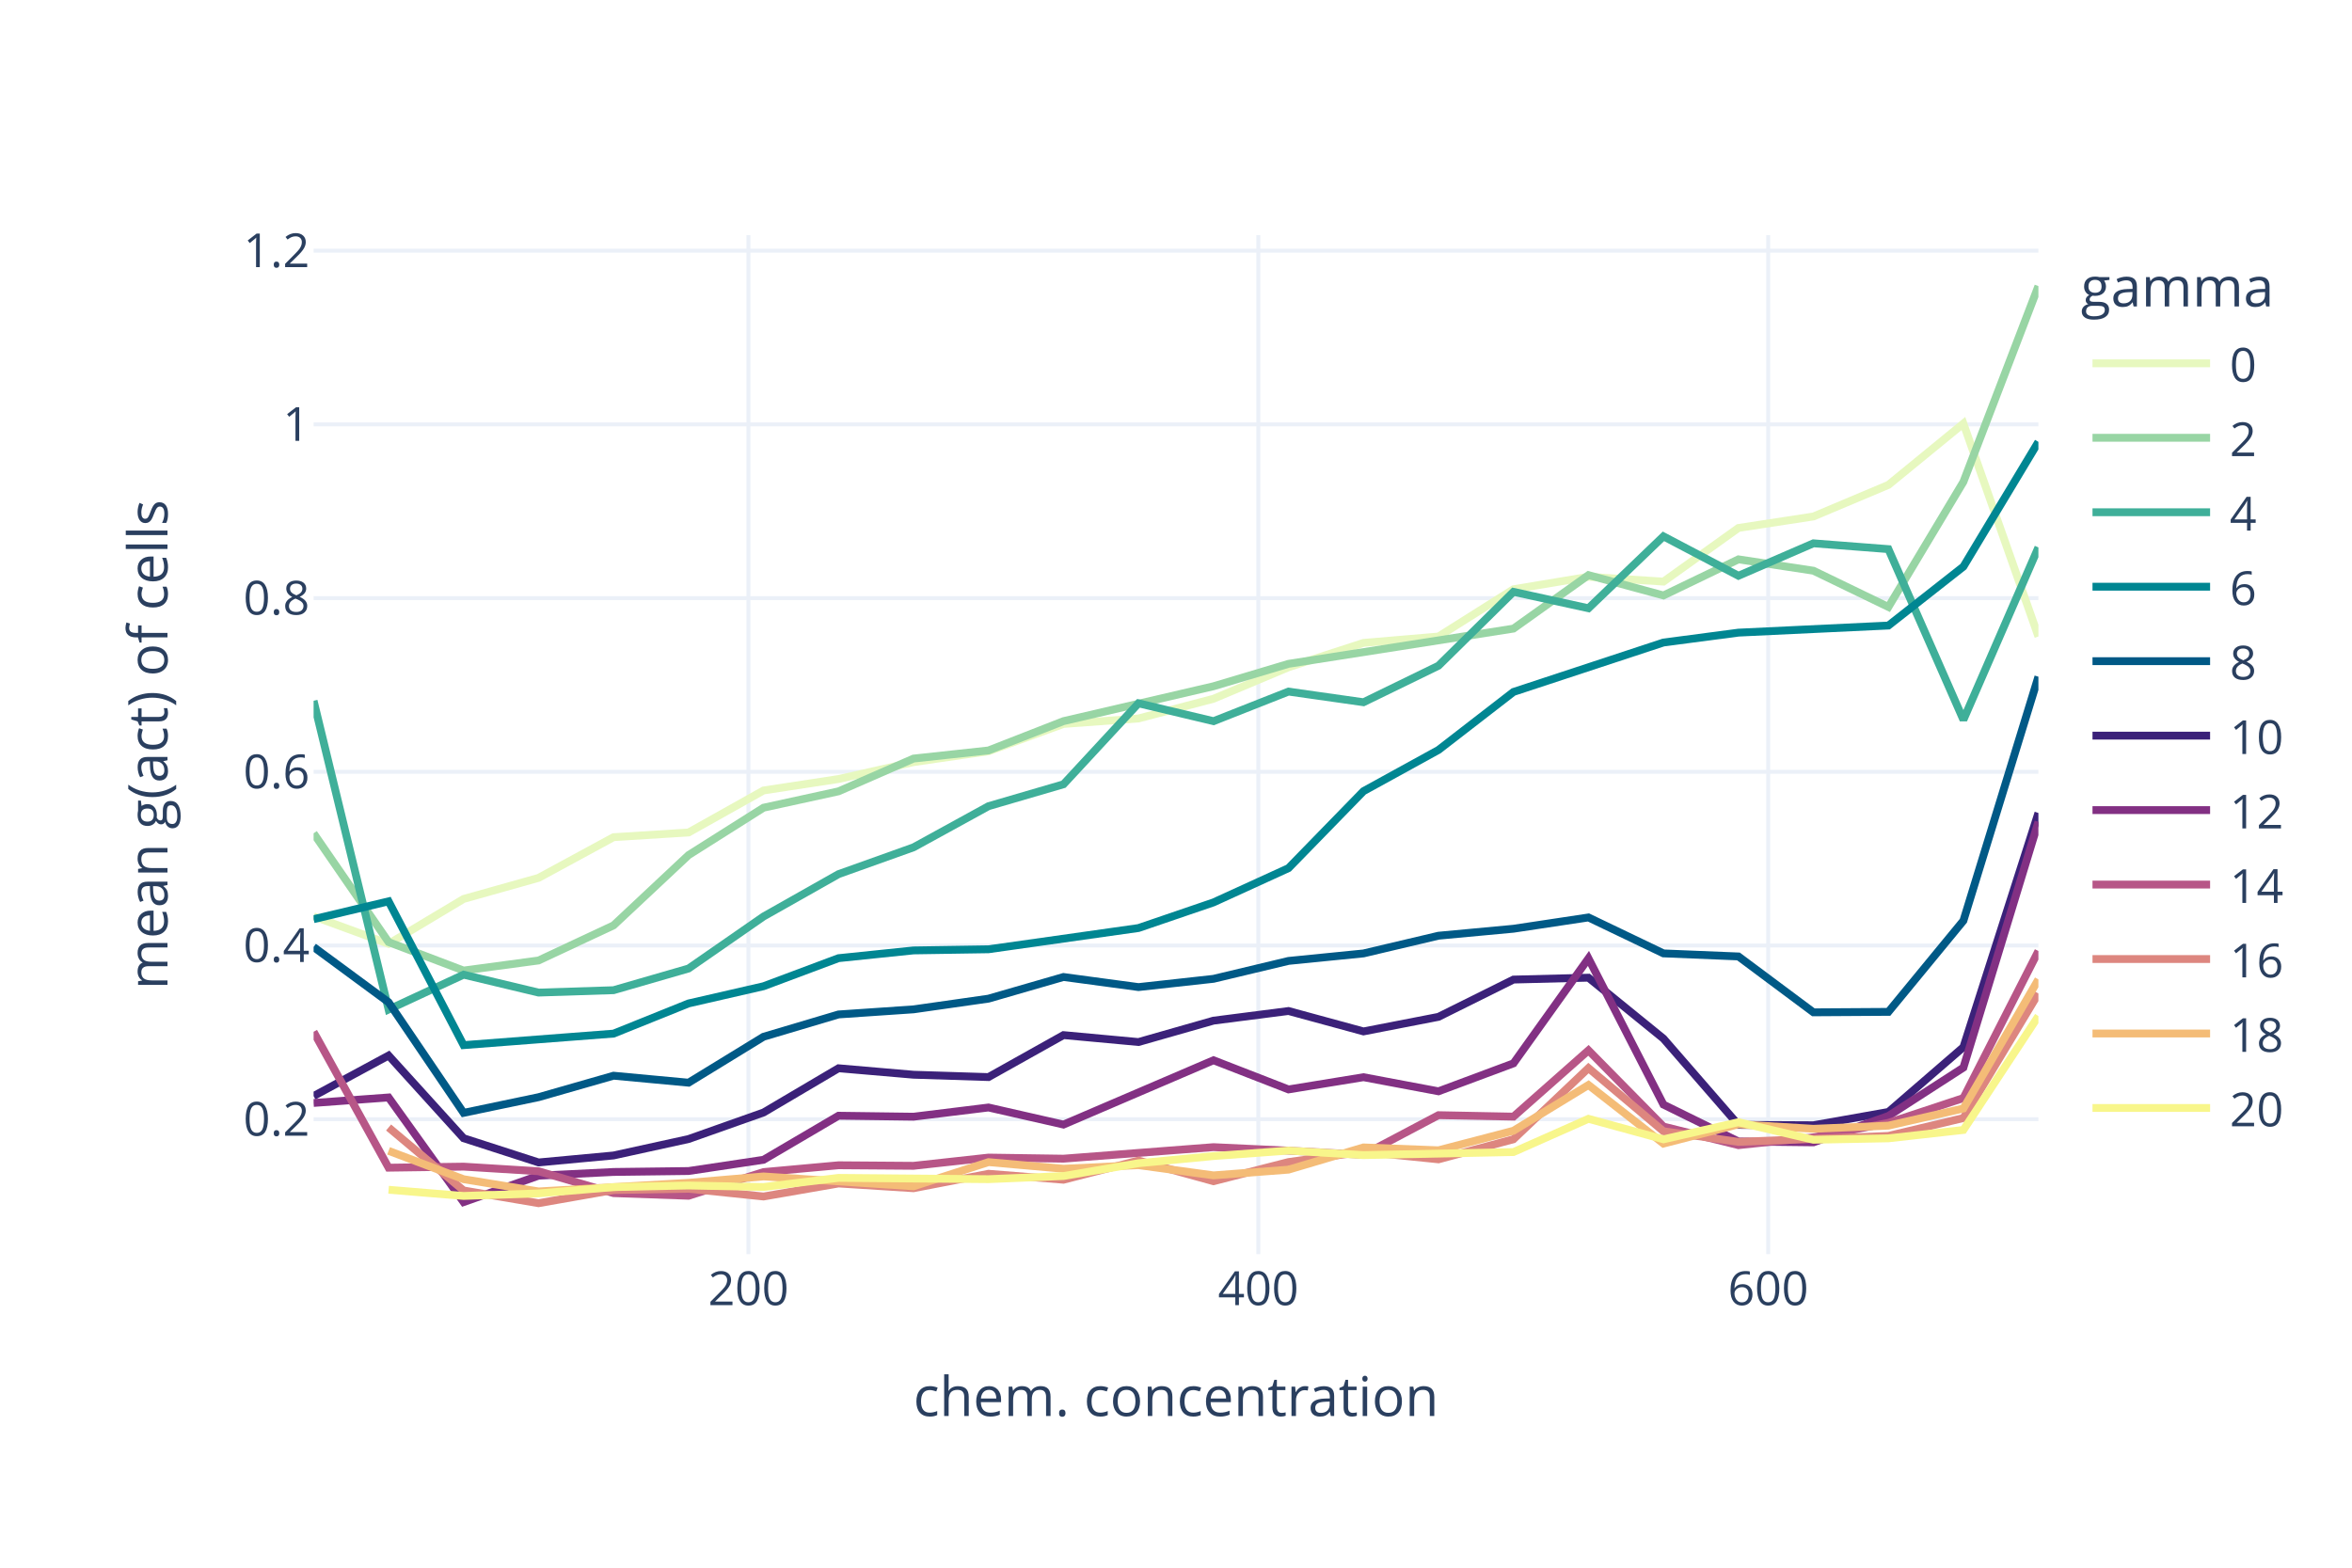
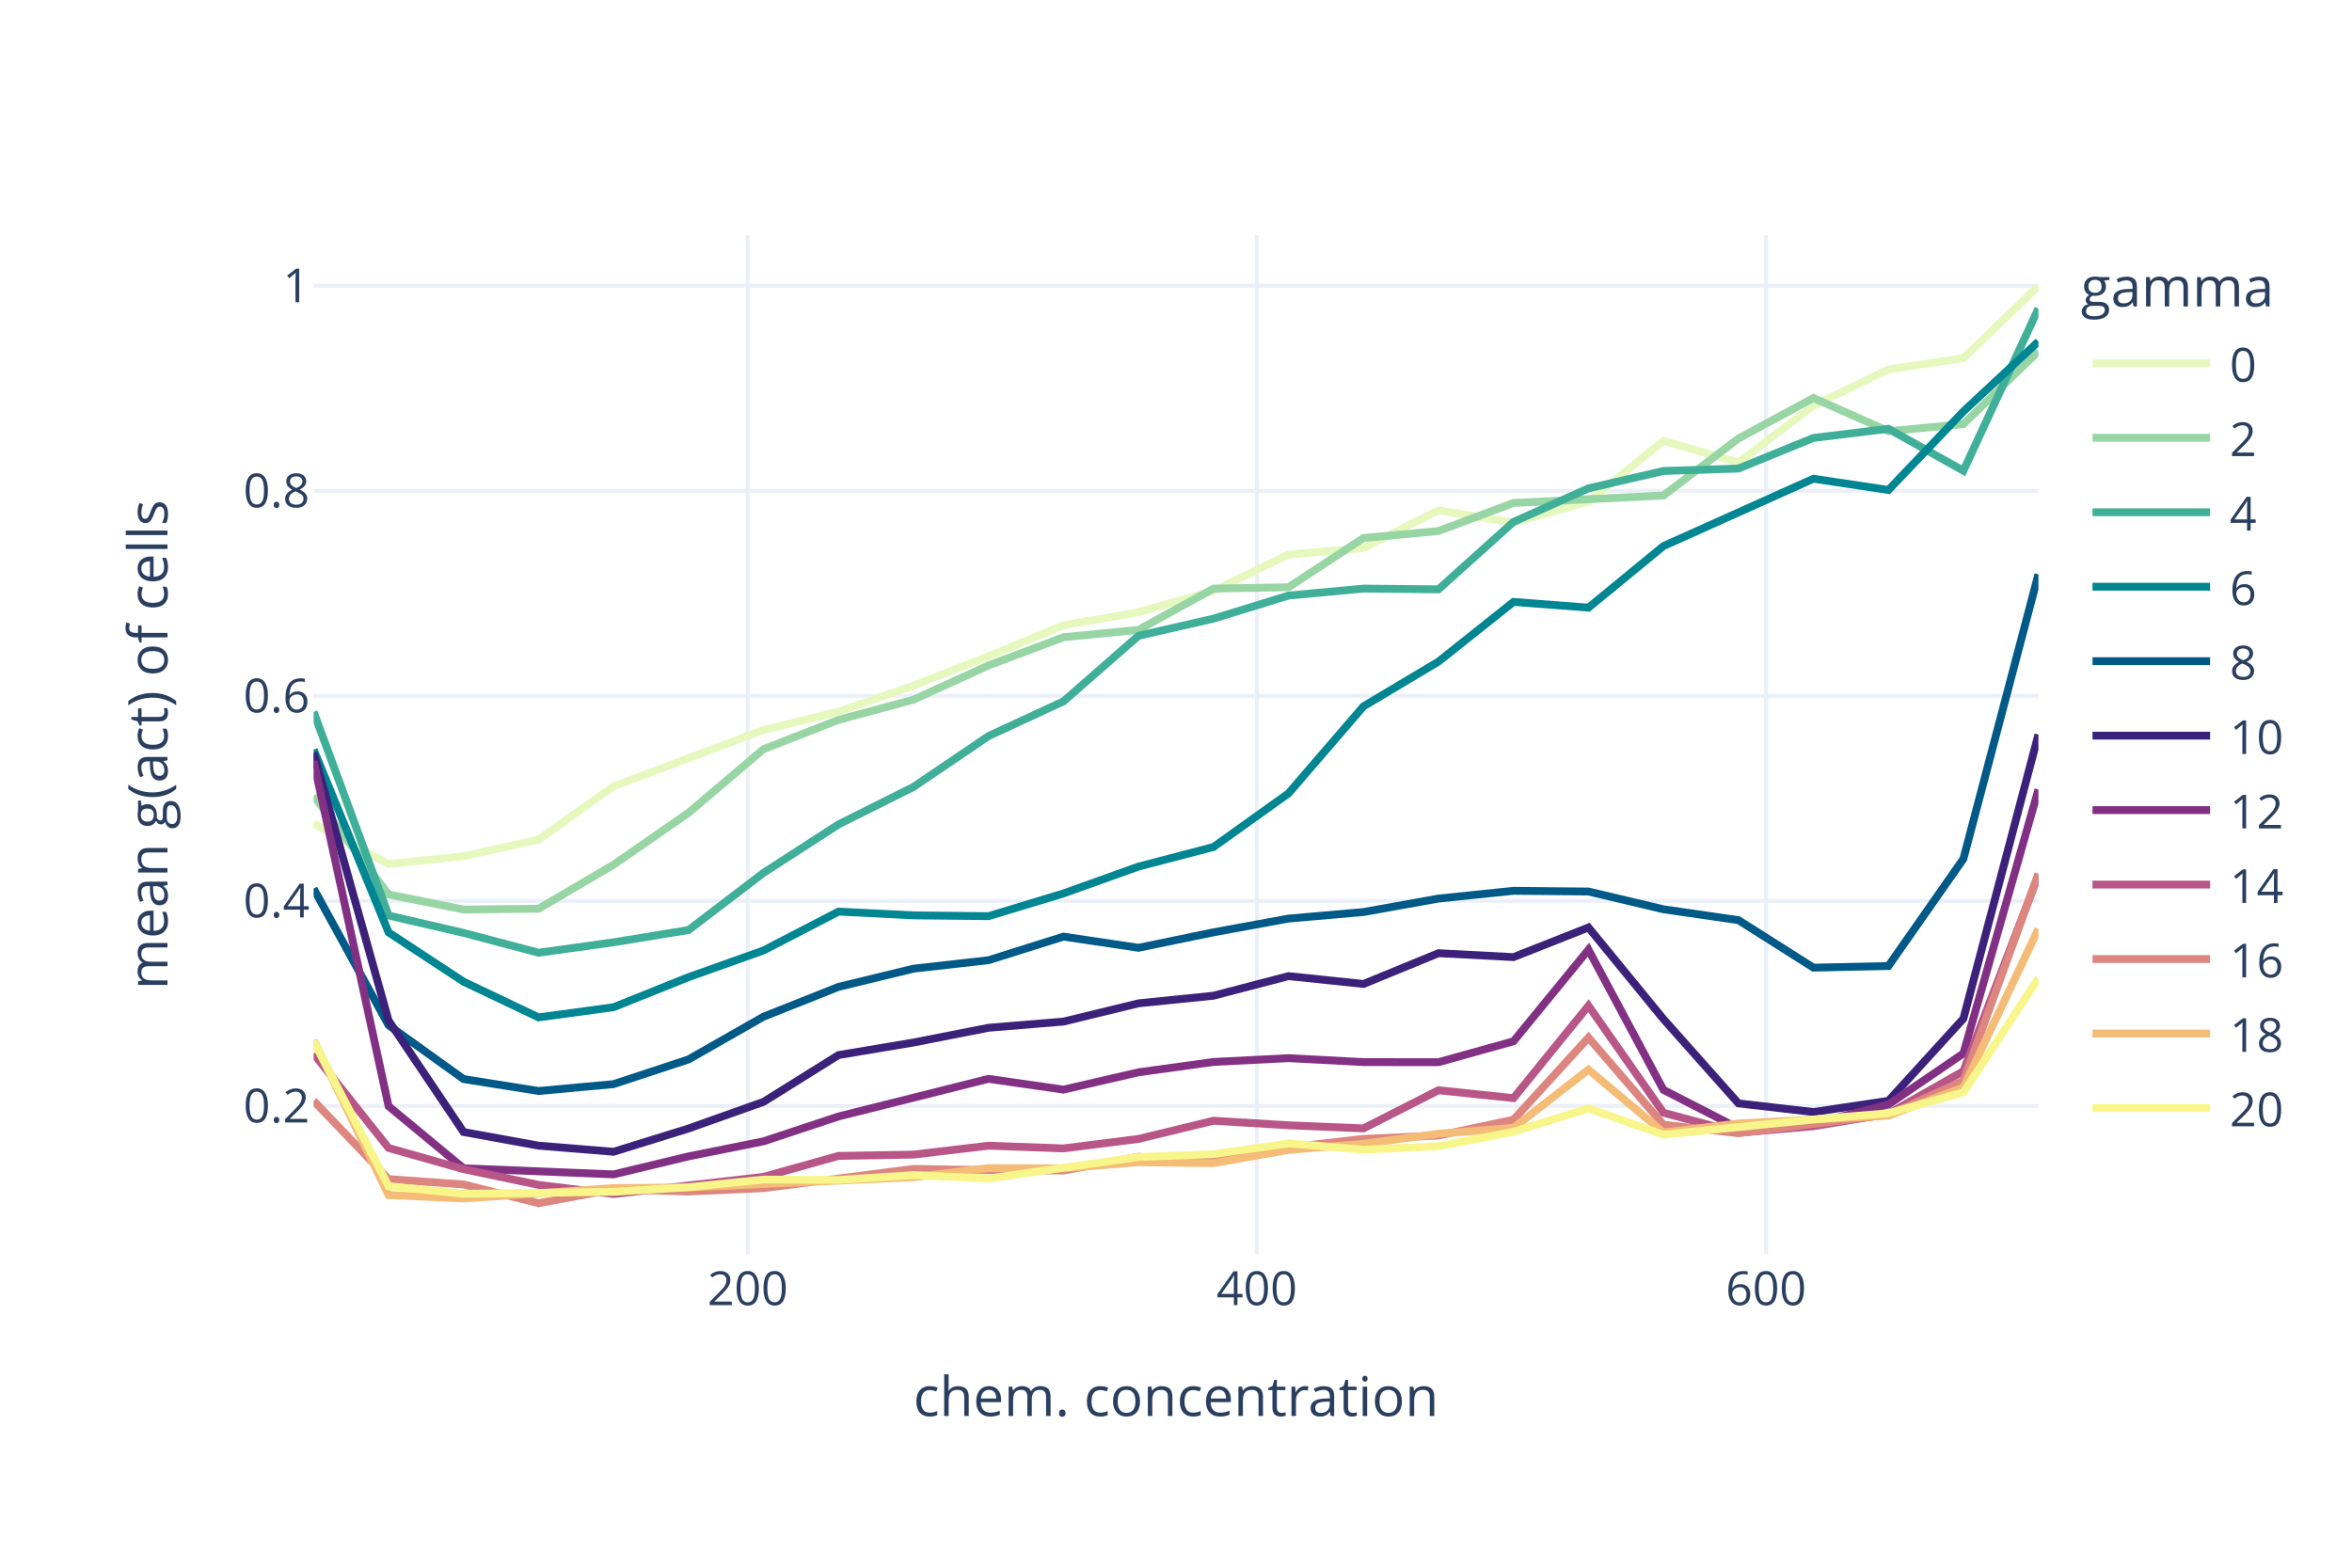
<svg xmlns="http://www.w3.org/2000/svg" class="main-svg" width="600" height="400" style="" viewBox="0 0 600 400">
  <rect x="0" y="0" width="600" height="400" style="fill: rgb(255, 255, 255); fill-opacity: 1;" />
-   <defs id="defs-990f57">
+   <defs id="defs-96762b">
    <g class="clips">
-       <clipPath id="clip990f57xyplot" class="plotclip">
+       <clipPath id="clip96762bxyplot" class="plotclip">
        <rect width="440" height="260" />
      </clipPath>
-       <clipPath class="axesclip" id="clip990f57x">
+       <clipPath class="axesclip" id="clip96762bx">
        <rect x="80" y="0" width="440" height="400" />
      </clipPath>
-       <clipPath class="axesclip" id="clip990f57y">
+       <clipPath class="axesclip" id="clip96762by">
        <rect x="0" y="60" width="600" height="260" />
      </clipPath>
-       <clipPath class="axesclip" id="clip990f57xy">
+       <clipPath class="axesclip" id="clip96762bxy">
        <rect x="80" y="60" width="440" height="260" />
      </clipPath>
    </g>
    <g class="gradients" />
    <g class="patterns" />
  </defs>
  <g class="bglayer" />
  <g class="layer-below">
    <g class="imagelayer" />
    <g class="shapelayer" />
  </g>
  <g class="cartesianlayer">
    <g class="subplot xy">
      <g class="layer-subplot">
        <g class="shapelayer" />
        <g class="imagelayer" />
      </g>
      <g class="minor-gridlayer">
        <g class="x" />
        <g class="y" />
      </g>
      <g class="gridlayer">
        <g class="x">
-           <path class="xgrid crisp" transform="translate(190.93,0)" d="M0,60v260" style="stroke: rgb(235, 240, 248); stroke-opacity: 1; stroke-width: 1px;" />
-           <path class="xgrid crisp" transform="translate(321,0)" d="M0,60v260" style="stroke: rgb(235, 240, 248); stroke-opacity: 1; stroke-width: 1px;" />
-           <path class="xgrid crisp" transform="translate(451.07,0)" d="M0,60v260" style="stroke: rgb(235, 240, 248); stroke-opacity: 1; stroke-width: 1px;" />
+           <path class="xgrid crisp" transform="translate(190.75,0)" d="M0,60v260" style="stroke: rgb(235, 240, 248); stroke-opacity: 1; stroke-width: 1px;" />
+           <path class="xgrid crisp" transform="translate(320.63,0)" d="M0,60v260" style="stroke: rgb(235, 240, 248); stroke-opacity: 1; stroke-width: 1px;" />
+           <path class="xgrid crisp" transform="translate(450.51,0)" d="M0,60v260" style="stroke: rgb(235, 240, 248); stroke-opacity: 1; stroke-width: 1px;" />
        </g>
        <g class="y">
-           <path class="ygrid crisp" transform="translate(0,285.57)" d="M80,0h440" style="stroke: rgb(235, 240, 248); stroke-opacity: 1; stroke-width: 1px;" />
-           <path class="ygrid crisp" transform="translate(0,241.25)" d="M80,0h440" style="stroke: rgb(235, 240, 248); stroke-opacity: 1; stroke-width: 1px;" />
-           <path class="ygrid crisp" transform="translate(0,196.93)" d="M80,0h440" style="stroke: rgb(235, 240, 248); stroke-opacity: 1; stroke-width: 1px;" />
-           <path class="ygrid crisp" transform="translate(0,152.61)" d="M80,0h440" style="stroke: rgb(235, 240, 248); stroke-opacity: 1; stroke-width: 1px;" />
-           <path class="ygrid crisp" transform="translate(0,108.28)" d="M80,0h440" style="stroke: rgb(235, 240, 248); stroke-opacity: 1; stroke-width: 1px;" />
-           <path class="ygrid crisp" transform="translate(0,63.96)" d="M80,0h440" style="stroke: rgb(235, 240, 248); stroke-opacity: 1; stroke-width: 1px;" />
+           <path class="ygrid crisp" transform="translate(0,282.19)" d="M80,0h440" style="stroke: rgb(235, 240, 248); stroke-opacity: 1; stroke-width: 1px;" />
+           <path class="ygrid crisp" transform="translate(0,229.87)" d="M80,0h440" style="stroke: rgb(235, 240, 248); stroke-opacity: 1; stroke-width: 1px;" />
+           <path class="ygrid crisp" transform="translate(0,177.56)" d="M80,0h440" style="stroke: rgb(235, 240, 248); stroke-opacity: 1; stroke-width: 1px;" />
+           <path class="ygrid crisp" transform="translate(0,125.24)" d="M80,0h440" style="stroke: rgb(235, 240, 248); stroke-opacity: 1; stroke-width: 1px;" />
+           <path class="ygrid crisp" transform="translate(0,72.92)" d="M80,0h440" style="stroke: rgb(235, 240, 248); stroke-opacity: 1; stroke-width: 1px;" />
        </g>
      </g>
      <g class="zerolinelayer" />
      <g class="layer-between">
        <g class="shapelayer" />
        <g class="imagelayer" />
      </g>
      <path class="xlines-below" />
      <path class="ylines-below" />
      <g class="overlines-below" />
      <g class="xaxislayer-below" />
      <g class="yaxislayer-below" />
      <g class="overaxes-below" />
      <g class="overplot">
-         <g class="xy" transform="translate(80,60)" clip-path="url(#clip990f57xyplot)">
+         <g class="xy" transform="translate(80,60)" clip-path="url(#clip96762bxyplot)">
          <g class="scatterlayer mlayer">
-             <g class="trace scatter traceea42f9" style="stroke-miterlimit: 2; opacity: 1;">
-               <g class="fills" />
-               <g class="errorbars" />
-               <g class="lines">
-                 <path class="js-line" d="M0,173.8L19.13,180.82L38.26,169.37L57.39,163.99L76.52,153.61L95.65,152.41L114.78,141.69L133.91,138.77L153.04,134.46L172.17,131.68L191.3,124.72L210.43,123.32L229.57,118.29L248.7,110.25L267.83,104.04L286.96,102.41L306.09,90.35L325.22,87.17L344.35,88.4L363.48,74.71L382.61,71.78L401.74,63.72L420.87,48.06L440,102.4" style="vector-effect: none; fill: none; stroke: rgb(231, 248, 191); stroke-opacity: 1; stroke-width: 2px; opacity: 1;" />
-               </g>
-               <g class="points" />
-               <g class="text" />
-             </g>
-             <g class="trace scatter trace607dfe" style="stroke-miterlimit: 2; opacity: 1;">
-               <g class="fills" />
-               <g class="errorbars" />
-               <g class="lines">
-                 <path class="js-line" d="M0,152.62L19.13,180.38L38.26,187.64L57.39,185.07L76.52,176.11L95.65,158.18L114.78,146.09L133.91,141.91L153.04,133.55L172.17,131.48L191.3,124L229.57,115.1L248.7,109.38L306.09,100.39L325.22,86.74L344.35,91.93L363.48,82.72L382.61,85.62L401.74,94.87L420.87,62.94L440,13" style="vector-effect: none; fill: none; stroke: rgb(152, 213, 164); stroke-opacity: 1; stroke-width: 2px; opacity: 1;" />
-               </g>
-               <g class="points" />
-               <g class="text" />
-             </g>
-             <g class="trace scatter trace6592be" style="stroke-miterlimit: 2; opacity: 1;">
-               <g class="fills" />
-               <g class="errorbars" />
-               <g class="lines">
-                 <path class="js-line" d="M0,118.8L19.13,197.58L38.26,188.69L57.39,193.26L76.52,192.65L95.65,187.12L114.78,173.85L133.91,163.04L153.04,156.2L172.17,145.7L191.3,140.11L210.43,119.45L229.57,124.01L248.7,116.46L267.83,119.18L286.96,109.86L306.09,91.01L325.22,95.2L344.35,76.85L363.48,86.91L382.61,78.63L401.74,80.11L420.87,123.66L440,79.67" style="vector-effect: none; fill: none; stroke: rgb(63, 175, 153); stroke-opacity: 1; stroke-width: 2px; opacity: 1;" />
-               </g>
-               <g class="points" />
-               <g class="text" />
-             </g>
-             <g class="trace scatter traceb8547a" style="stroke-miterlimit: 2; opacity: 1;">
-               <g class="fills" />
-               <g class="errorbars" />
-               <g class="lines">
-                 <path class="js-line" d="M0,174.53L19.13,169.98L38.26,206.67L76.52,203.73L95.65,196.03L114.78,191.64L133.91,184.48L153.04,182.5L172.17,182.21L210.43,176.79L229.57,170.25L248.7,161.51L267.83,141.87L286.96,131.35L306.09,116.55L344.35,103.94L363.48,101.42L401.74,99.61L420.87,84.57L440,52.74" style="vector-effect: none; fill: none; stroke: rgb(0, 134, 146); stroke-opacity: 1; stroke-width: 2px; opacity: 1;" />
-               </g>
-               <g class="points" />
-               <g class="text" />
-             </g>
-             <g class="trace scatter trace056394" style="stroke-miterlimit: 2; opacity: 1;">
-               <g class="fills" />
-               <g class="errorbars" />
-               <g class="lines">
-                 <path class="js-line" d="M0,181.63L19.13,195.73L38.26,223.95L57.39,219.95L76.52,214.47L95.65,216.25L114.78,204.53L133.91,198.84L153.04,197.54L172.17,194.81L191.3,189.28L210.43,191.86L229.57,189.75L248.7,185.18L267.83,183.27L286.96,178.75L306.09,176.97L325.22,174.09L344.35,183.26L363.48,184.04L382.61,198.3L401.74,198.18L420.87,174.92L440,112.66" style="vector-effect: none; fill: none; stroke: rgb(0, 89, 134); stroke-opacity: 1; stroke-width: 2px; opacity: 1;" />
-               </g>
-               <g class="points" />
-               <g class="text" />
-             </g>
-             <g class="trace scatter trace0667d1" style="stroke-miterlimit: 2; opacity: 1;">
-               <g class="fills" />
-               <g class="errorbars" />
-               <g class="lines">
-                 <path class="js-line" d="M0,219.66L19.13,209.32L38.26,230.42L57.39,236.6L76.52,234.82L95.65,230.63L114.78,223.86L133.91,212.57L153.04,214.22L172.17,214.82L191.3,204.11L210.43,205.88L229.57,200.42L248.7,197.96L267.83,203.17L286.96,199.45L306.09,189.94L325.22,189.46L344.35,205L363.48,227.02L382.61,227.11L401.74,223.72L420.87,207.18L440,147.43" style="vector-effect: none; fill: none; stroke: rgb(59, 33, 121); stroke-opacity: 1; stroke-width: 2px; opacity: 1;" />
-               </g>
-               <g class="points" />
-               <g class="text" />
-             </g>
-             <g class="trace scatter trace3a4c5c" style="stroke-miterlimit: 2; opacity: 1;">
-               <g class="fills" />
-               <g class="errorbars" />
-               <g class="lines">
-                 <path class="js-line" d="M0,221.42L19.13,220.02L38.26,246.72L57.39,239.98L76.52,239.03L95.65,238.79L114.78,235.92L133.91,224.68L153.04,224.93L172.17,222.58L191.3,226.94L229.57,210.53L248.7,217.97L267.83,214.85L286.96,218.45L306.09,211.32L325.22,184.54L344.35,221.84L363.48,231.25L382.61,231.47L401.74,224.74L420.87,212.4L440,149.68" style="vector-effect: none; fill: none; stroke: rgb(130, 48, 131); stroke-opacity: 1; stroke-width: 2px; opacity: 1;" />
-               </g>
-               <g class="points" />
-               <g class="text" />
-             </g>
-             <g class="trace scatter trace575437" style="stroke-miterlimit: 2; opacity: 1;">
-               <g class="fills" />
-               <g class="errorbars" />
-               <g class="lines">
-                 <path class="js-line" d="M0,203.26L19.13,237.94L38.26,237.67L57.39,238.85L76.52,244.43L95.65,245.1L114.78,239.06L133.91,237.32L153.04,237.46L172.17,235.36L191.3,235.64L229.57,232.7L248.7,233.59L267.83,234.65L286.96,224.54L306.09,224.91L325.22,208L344.35,227.44L363.48,232.19L382.61,230.2L401.74,226.5L420.87,220.17L440,182.65" style="vector-effect: none; fill: none; stroke: rgb(183, 86, 135); stroke-opacity: 1; stroke-width: 2px; opacity: 1;" />
-               </g>
-               <g class="points" />
-               <g class="text" />
-             </g>
-             <g class="trace scatter trace52e02f" style="stroke-miterlimit: 2; opacity: 1;">
-               <g class="fills" />
-               <g class="errorbars" />
-               <g class="lines">
-                 <path class="js-line" d="M19.13,227.68L38.26,243.75L57.39,247L76.52,243.64L95.65,243.31L114.78,245.29L133.91,241.97L153.04,243.18L172.17,239.49L191.3,241.01L210.43,236.12L229.57,241.39L248.7,236.5L267.83,233.86L286.96,235.81L306.09,230.68L325.22,212.52L344.35,228.64L363.48,231.35L401.74,229.83L420.87,225.27L440,193.49" style="vector-effect: none; fill: none; stroke: rgb(221, 134, 127); stroke-opacity: 1; stroke-width: 2px; opacity: 1;" />
-               </g>
-               <g class="points" />
-               <g class="text" />
-             </g>
-             <g class="trace scatter traceead13a" style="stroke-miterlimit: 2; opacity: 1;">
-               <g class="fills" />
-               <g class="errorbars" />
-               <g class="lines">
-                 <path class="js-line" d="M19.13,233.64L38.26,240.88L57.39,244L95.65,241.8L114.78,240.17L153.04,242.69L172.17,236.52L191.3,238.21L210.43,237.29L229.57,239.9L248.7,238.44L267.83,232.77L286.96,233.5L306.09,228.51L325.22,216.84L344.35,231.79L363.48,226.87L382.61,228.02L401.74,227.21L420.87,222.83L440,189.9" style="vector-effect: none; fill: none; stroke: rgb(244, 188, 119); stroke-opacity: 1; stroke-width: 2px; opacity: 1;" />
-               </g>
-               <g class="points" />
-               <g class="text" />
-             </g>
-             <g class="trace scatter traceacea3b" style="stroke-miterlimit: 2; opacity: 1;">
-               <g class="fills" />
-               <g class="errorbars" />
-               <g class="lines">
-                 <path class="js-line" d="M19.13,243.57L38.26,245.15L57.39,244.5L76.52,242.89L95.65,242.48L114.78,242.87L133.91,240.54L172.17,240.87L191.3,240.07L210.43,236.8L229.57,234.97L248.7,233.58L267.83,234.73L306.09,233.95L325.22,225.47L344.35,230.7L363.48,226.33L382.61,230.81L401.74,230.45L420.87,228.31L440,199.26" style="vector-effect: none; fill: none; stroke: rgb(248, 246, 139); stroke-opacity: 1; stroke-width: 2px; opacity: 1;" />
+             <g class="trace scatter trace511ab0" style="stroke-miterlimit: 2; opacity: 1;">
+               <g class="fills" />
+               <g class="errorbars" />
+               <g class="lines">
+                 <path class="js-line" d="M0,150.13L19.13,160.47L38.26,158.46L57.39,154.24L76.52,140.63L114.78,126.26L133.91,121.58L153.04,114.94L172.17,107.45L191.3,99.54L210.43,96.21L229.57,90.74L248.7,81.5L267.83,79.83L286.96,70.21L306.09,73.37L325.22,67.98L344.35,52.48L363.48,57.99L382.61,43.5L401.74,34.26L420.87,31.39L440,13" style="vector-effect: none; fill: none; stroke: rgb(231, 248, 191); stroke-opacity: 1; stroke-width: 2px; opacity: 1;" />
+               </g>
+               <g class="points" />
+               <g class="text" />
+             </g>
+             <g class="trace scatter trace850045" style="stroke-miterlimit: 2; opacity: 1;">
+               <g class="fills" />
+               <g class="errorbars" />
+               <g class="lines">
+                 <path class="js-line" d="M0,143.06L19.13,168.23L38.26,172.07L57.39,171.86L76.52,160.64L95.65,147.38L114.78,131.15L133.91,123.68L153.04,118.52L172.17,109.79L191.3,102.59L210.43,100.71L229.57,90.18L248.7,89.84L267.83,77.28L286.96,75.49L306.09,68.33L344.35,66.43L363.48,51.89L382.61,41.55L401.74,50.03L420.87,48.21L440,29.63" style="vector-effect: none; fill: none; stroke: rgb(152, 213, 164); stroke-opacity: 1; stroke-width: 2px; opacity: 1;" />
+               </g>
+               <g class="points" />
+               <g class="text" />
+             </g>
+             <g class="trace scatter trace3541c8" style="stroke-miterlimit: 2; opacity: 1;">
+               <g class="fills" />
+               <g class="errorbars" />
+               <g class="lines">
+                 <path class="js-line" d="M0,121.62L19.13,173.6L38.26,178.03L57.39,183.09L76.52,180.43L95.65,177.3L114.78,162.71L133.91,150.35L153.04,140.78L172.17,127.81L191.3,118.95L210.43,102.22L229.57,97.85L248.7,91.96L267.83,90.18L286.96,90.37L306.09,73.17L325.22,64.6L344.35,60.17L363.48,59.55L382.61,51.74L401.74,49.41L420.87,60.11L440,18.73" style="vector-effect: none; fill: none; stroke: rgb(63, 175, 153); stroke-opacity: 1; stroke-width: 2px; opacity: 1;" />
+               </g>
+               <g class="points" />
+               <g class="text" />
+             </g>
+             <g class="trace scatter trace80a32e" style="stroke-miterlimit: 2; opacity: 1;">
+               <g class="fills" />
+               <g class="errorbars" />
+               <g class="lines">
+                 <path class="js-line" d="M0,131.27L19.13,177.91L38.26,190.48L57.39,199.59L76.52,196.99L95.65,189.32L114.78,182.51L133.91,172.6L153.04,173.56L172.17,173.76L191.3,167.96L210.43,161.11L229.57,156.11L248.7,142.43L267.83,120.22L286.96,108.81L306.09,93.58L325.22,95.04L344.35,79.33L382.61,62.15L401.74,65.02L420.87,44.97L440,27.14" style="vector-effect: none; fill: none; stroke: rgb(0, 134, 146); stroke-opacity: 1; stroke-width: 2px; opacity: 1;" />
+               </g>
+               <g class="points" />
+               <g class="text" />
+             </g>
+             <g class="trace scatter trace882f21" style="stroke-miterlimit: 2; opacity: 1;">
+               <g class="fills" />
+               <g class="errorbars" />
+               <g class="lines">
+                 <path class="js-line" d="M0,166.72L19.13,201.59L38.26,215.33L57.39,218.37L76.52,216.62L95.65,210.31L114.78,199.41L133.91,191.8L153.04,187.16L172.17,185L191.3,178.98L210.43,181.83L229.57,177.88L248.7,174.38L267.83,172.71L286.96,169.27L306.09,167.29L325.22,167.47L344.35,172.01L363.48,174.78L382.61,186.9L401.74,186.48L420.87,159.14L440,86.54" style="vector-effect: none; fill: none; stroke: rgb(0, 89, 134); stroke-opacity: 1; stroke-width: 2px; opacity: 1;" />
+               </g>
+               <g class="points" />
+               <g class="text" />
+             </g>
+             <g class="trace scatter traceaa7448" style="stroke-miterlimit: 2; opacity: 1;">
+               <g class="fills" />
+               <g class="errorbars" />
+               <g class="lines">
+                 <path class="js-line" d="M0,132.09L19.13,200.41L38.26,228.84L57.39,232.32L76.52,233.88L95.65,227.94L114.78,221.14L133.91,209.2L153.04,206L172.17,202.24L191.3,200.66L210.43,196L229.57,194.06L248.7,189.06L267.83,191.06L286.96,183.21L306.09,184.21L325.22,176.65L344.35,200.02L363.48,221.53L382.61,223.74L401.74,220.88L420.87,199.91L440,127.42" style="vector-effect: none; fill: none; stroke: rgb(59, 33, 121); stroke-opacity: 1; stroke-width: 2px; opacity: 1;" />
+               </g>
+               <g class="points" />
+               <g class="text" />
+             </g>
+             <g class="trace scatter tracec5fb74" style="stroke-miterlimit: 2; opacity: 1;">
+               <g class="fills" />
+               <g class="errorbars" />
+               <g class="lines">
+                 <path class="js-line" d="M0,134.15L19.13,222.25L38.26,238.09L76.52,239.65L95.65,235.05L114.78,231.21L133.91,224.87L172.17,215.27L191.3,218.02L210.43,213.6L229.57,210.96L248.7,209.99L267.83,211L286.96,211.02L306.09,205.69L325.22,182.32L344.35,218.08L363.48,227.9L382.61,226.72L401.74,221.82L420.87,208.78L440,141.44" style="vector-effect: none; fill: none; stroke: rgb(130, 48, 131); stroke-opacity: 1; stroke-width: 2px; opacity: 1;" />
+               </g>
+               <g class="points" />
+               <g class="text" />
+             </g>
+             <g class="trace scatter tracee36d71" style="stroke-miterlimit: 2; opacity: 1;">
+               <g class="fills" />
+               <g class="errorbars" />
+               <g class="lines">
+                 <path class="js-line" d="M0,208.85L19.13,232.91L38.26,238.32L57.39,242.33L76.52,244.66L114.78,240.28L133.91,234.93L153.04,234.6L172.17,232.33L191.3,233.02L210.43,230.6L229.57,225.96L248.7,227.12L267.83,227.91L286.96,218.18L306.09,220.19L325.22,196.62L344.35,223.92L363.48,229.03L382.61,227.36L401.74,224.19L420.87,213.29L440,163.32" style="vector-effect: none; fill: none; stroke: rgb(183, 86, 135); stroke-opacity: 1; stroke-width: 2px; opacity: 1;" />
+               </g>
+               <g class="points" />
+               <g class="text" />
+             </g>
+             <g class="trace scatter tracececc26" style="stroke-miterlimit: 2; opacity: 1;">
+               <g class="fills" />
+               <g class="errorbars" />
+               <g class="lines">
+                 <path class="js-line" d="M0,220.86L19.13,240.85L38.26,242.22L57.39,247L76.52,243.45L95.65,244.02L114.78,243.16L153.04,238.25L172.17,238.56L191.3,238.66L210.43,235.14L229.57,236.41L248.7,232.76L267.83,230.6L286.96,229.73L306.09,225.7L325.22,204.74L344.35,226.97L363.48,229.14L401.74,224.42L420.87,215.78L440,162.93" style="vector-effect: none; fill: none; stroke: rgb(221, 134, 127); stroke-opacity: 1; stroke-width: 2px; opacity: 1;" />
+               </g>
+               <g class="points" />
+               <g class="text" />
+             </g>
+             <g class="trace scatter trace92a03c" style="stroke-miterlimit: 2; opacity: 1;">
+               <g class="fills" />
+               <g class="errorbars" />
+               <g class="lines">
+                 <path class="js-line" d="M0,205.4L19.13,244.92L38.26,245.81L76.52,243.13L95.65,242.98L153.04,240.35L172.17,238.05L191.3,238.11L210.43,236.54L229.57,236.78L248.7,233.4L267.83,231.83L286.96,229.27L306.09,227.79L325.22,212.91L344.35,228.97L363.48,226.65L401.74,224.65L420.87,217.46L440,177.01" style="vector-effect: none; fill: none; stroke: rgb(244, 188, 119); stroke-opacity: 1; stroke-width: 2px; opacity: 1;" />
+               </g>
+               <g class="points" />
+               <g class="text" />
+             </g>
+             <g class="trace scatter tracec467c9" style="stroke-miterlimit: 2; opacity: 1;">
+               <g class="fills" />
+               <g class="errorbars" />
+               <g class="lines">
+                 <path class="js-line" d="M0,205.6L19.13,242.65L38.26,244.61L76.52,244.1L95.65,242.91L114.78,240.97L133.91,241.07L153.04,239.83L172.17,240.7L210.43,235.21L229.57,234.49L248.7,231.74L267.83,233.34L286.96,232.46L306.09,228.77L325.22,222.81L344.35,229.52L382.61,225.64L401.74,224.04L420.87,218.72L440,189.58" style="vector-effect: none; fill: none; stroke: rgb(248, 246, 139); stroke-opacity: 1; stroke-width: 2px; opacity: 1;" />
              </g>
              <g class="points" />
              <g class="text" />
            </g>
          </g>
        </g>
      </g>
      <g class="zerolinelayer-above" />
      <path class="xlines-above crisp" d="M0,0" style="fill: none;" />
      <path class="ylines-above crisp" d="M0,0" style="fill: none;" />
      <g class="overlines-above" />
      <g class="xaxislayer-above">
        <g class="xtick">
-           <text text-anchor="middle" x="0" y="333" transform="translate(190.93,0)" style="font-family: 'Open Sans', verdana, arial, sans-serif; font-size: 12px; fill: rgb(42, 63, 95); fill-opacity: 1; white-space: pre;">200</text>
+           <text text-anchor="middle" x="0" y="333" transform="translate(190.75,0)" style="font-family: 'Open Sans', verdana, arial, sans-serif; font-size: 12px; fill: rgb(42, 63, 95); fill-opacity: 1; white-space: pre;">200</text>
        </g>
        <g class="xtick">
-           <text text-anchor="middle" x="0" y="333" style="font-family: 'Open Sans', verdana, arial, sans-serif; font-size: 12px; fill: rgb(42, 63, 95); fill-opacity: 1; white-space: pre;" transform="translate(321,0)">400</text>
+           <text text-anchor="middle" x="0" y="333" style="font-family: 'Open Sans', verdana, arial, sans-serif; font-size: 12px; fill: rgb(42, 63, 95); fill-opacity: 1; white-space: pre;" transform="translate(320.63,0)">400</text>
        </g>
        <g class="xtick">
-           <text text-anchor="middle" x="0" y="333" style="font-family: 'Open Sans', verdana, arial, sans-serif; font-size: 12px; fill: rgb(42, 63, 95); fill-opacity: 1; white-space: pre;" transform="translate(451.07,0)">600</text>
+           <text text-anchor="middle" x="0" y="333" style="font-family: 'Open Sans', verdana, arial, sans-serif; font-size: 12px; fill: rgb(42, 63, 95); fill-opacity: 1; white-space: pre;" transform="translate(450.51,0)">600</text>
        </g>
      </g>
      <g class="yaxislayer-above">
        <g class="ytick">
-           <text text-anchor="end" x="79" y="4.2" transform="translate(0,285.57)" style="font-family: 'Open Sans', verdana, arial, sans-serif; font-size: 12px; fill: rgb(42, 63, 95); fill-opacity: 1; white-space: pre;">0.2</text>
+           <text text-anchor="end" x="79" y="4.2" transform="translate(0,282.19)" style="font-family: 'Open Sans', verdana, arial, sans-serif; font-size: 12px; fill: rgb(42, 63, 95); fill-opacity: 1; white-space: pre;">0.2</text>
        </g>
        <g class="ytick">
-           <text text-anchor="end" x="79" y="4.2" style="font-family: 'Open Sans', verdana, arial, sans-serif; font-size: 12px; fill: rgb(42, 63, 95); fill-opacity: 1; white-space: pre;" transform="translate(0,241.25)">0.4</text>
+           <text text-anchor="end" x="79" y="4.2" style="font-family: 'Open Sans', verdana, arial, sans-serif; font-size: 12px; fill: rgb(42, 63, 95); fill-opacity: 1; white-space: pre;" transform="translate(0,229.87)">0.4</text>
        </g>
        <g class="ytick">
-           <text text-anchor="end" x="79" y="4.2" style="font-family: 'Open Sans', verdana, arial, sans-serif; font-size: 12px; fill: rgb(42, 63, 95); fill-opacity: 1; white-space: pre;" transform="translate(0,196.93)">0.6</text>
+           <text text-anchor="end" x="79" y="4.2" style="font-family: 'Open Sans', verdana, arial, sans-serif; font-size: 12px; fill: rgb(42, 63, 95); fill-opacity: 1; white-space: pre;" transform="translate(0,177.56)">0.6</text>
        </g>
        <g class="ytick">
-           <text text-anchor="end" x="79" y="4.2" style="font-family: 'Open Sans', verdana, arial, sans-serif; font-size: 12px; fill: rgb(42, 63, 95); fill-opacity: 1; white-space: pre;" transform="translate(0,152.61)">0.8</text>
+           <text text-anchor="end" x="79" y="4.2" style="font-family: 'Open Sans', verdana, arial, sans-serif; font-size: 12px; fill: rgb(42, 63, 95); fill-opacity: 1; white-space: pre;" transform="translate(0,125.24)">0.8</text>
        </g>
        <g class="ytick">
-           <text text-anchor="end" x="79" y="4.2" style="font-family: 'Open Sans', verdana, arial, sans-serif; font-size: 12px; fill: rgb(42, 63, 95); fill-opacity: 1; white-space: pre;" transform="translate(0,108.28)">1</text>
-         </g>
-         <g class="ytick">
-           <text text-anchor="end" x="79" y="4.2" style="font-family: 'Open Sans', verdana, arial, sans-serif; font-size: 12px; fill: rgb(42, 63, 95); fill-opacity: 1; white-space: pre;" transform="translate(0,63.96)">1.2</text>
+           <text text-anchor="end" x="79" y="4.2" style="font-family: 'Open Sans', verdana, arial, sans-serif; font-size: 12px; fill: rgb(42, 63, 95); fill-opacity: 1; white-space: pre;" transform="translate(0,72.92)">1</text>
        </g>
      </g>
      <g class="overaxes-above" />
    </g>
  </g>
  <g class="polarlayer" />
  <g class="smithlayer" />
  <g class="ternarylayer" />
  <g class="geolayer" />
  <g class="funnelarealayer" />
  <g class="pielayer" />
  <g class="iciclelayer" />
  <g class="treemaplayer" />
  <g class="sunburstlayer" />
  <g class="glimages" />
-   <defs id="topdefs-990f57">
+   <defs id="topdefs-96762b">
    <g class="clips" />
-     <clipPath id="legend990f57">
+     <clipPath id="legend96762b">
      <rect width="59" height="238" x="0" y="0" />
    </clipPath>
  </defs>
  <g class="layer-above">
    <g class="imagelayer" />
    <g class="shapelayer" />
  </g>
  <g class="infolayer">
    <g class="legend" pointer-events="all" transform="translate(528.8,60)">
      <rect class="bg" shape-rendering="crispEdges" style="stroke: rgb(68, 68, 68); stroke-opacity: 1; fill: rgb(255, 255, 255); fill-opacity: 1; stroke-width: 0px;" width="59" height="238" x="0" y="0" />
-       <g class="scrollbox" transform="" clip-path="url(#legend990f57)">
+       <g class="scrollbox" transform="" clip-path="url(#legend96762b)">
        <text class="legendtitletext" text-anchor="start" x="2" y="18.2" style="font-family: 'Open Sans', verdana, arial, sans-serif; font-size: 14px; fill: rgb(42, 63, 95); fill-opacity: 1; white-space: pre;">gamma</text>
        <g class="groups" transform="">
          <g class="traces" transform="translate(0,32.7)" style="opacity: 1;">
            <text class="legendtext" text-anchor="start" x="40" y="4.68" style="font-family: 'Open Sans', verdana, arial, sans-serif; font-size: 12px; fill: rgb(42, 63, 95); fill-opacity: 1; white-space: pre;">0</text>
            <g class="layers" style="opacity: 1;">
              <g class="legendfill" />
              <g class="legendlines">
                <path class="js-line" d="M5,0h30" style="fill: none; stroke: rgb(231, 248, 191); stroke-opacity: 1; stroke-width: 2px;" />
              </g>
              <g class="legendsymbols">
                <g class="legendpoints" />
              </g>
            </g>
            <rect class="legendtoggle" x="0" y="-9.5" width="53.861" height="19" style="fill: rgb(0, 0, 0); fill-opacity: 0;" />
          </g>
        </g>
        <g class="groups" transform="">
          <g class="traces" transform="translate(0,51.7)" style="opacity: 1;">
            <text class="legendtext" text-anchor="start" x="40" y="4.68" style="font-family: 'Open Sans', verdana, arial, sans-serif; font-size: 12px; fill: rgb(42, 63, 95); fill-opacity: 1; white-space: pre;">2</text>
            <g class="layers" style="opacity: 1;">
              <g class="legendfill" />
              <g class="legendlines">
                <path class="js-line" d="M5,0h30" style="fill: none; stroke: rgb(152, 213, 164); stroke-opacity: 1; stroke-width: 2px;" />
              </g>
              <g class="legendsymbols">
                <g class="legendpoints" />
              </g>
            </g>
            <rect class="legendtoggle" x="0" y="-9.5" width="53.861" height="19" style="fill: rgb(0, 0, 0); fill-opacity: 0;" />
          </g>
        </g>
        <g class="groups" transform="">
          <g class="traces" transform="translate(0,70.7)" style="opacity: 1;">
            <text class="legendtext" text-anchor="start" x="40" y="4.68" style="font-family: 'Open Sans', verdana, arial, sans-serif; font-size: 12px; fill: rgb(42, 63, 95); fill-opacity: 1; white-space: pre;">4</text>
            <g class="layers" style="opacity: 1;">
              <g class="legendfill" />
              <g class="legendlines">
                <path class="js-line" d="M5,0h30" style="fill: none; stroke: rgb(63, 175, 153); stroke-opacity: 1; stroke-width: 2px;" />
              </g>
              <g class="legendsymbols">
                <g class="legendpoints" />
              </g>
            </g>
            <rect class="legendtoggle" x="0" y="-9.5" width="53.861" height="19" style="fill: rgb(0, 0, 0); fill-opacity: 0;" />
          </g>
        </g>
        <g class="groups" transform="">
          <g class="traces" transform="translate(0,89.7)" style="opacity: 1;">
            <text class="legendtext" text-anchor="start" x="40" y="4.68" style="font-family: 'Open Sans', verdana, arial, sans-serif; font-size: 12px; fill: rgb(42, 63, 95); fill-opacity: 1; white-space: pre;">6</text>
            <g class="layers" style="opacity: 1;">
              <g class="legendfill" />
              <g class="legendlines">
                <path class="js-line" d="M5,0h30" style="fill: none; stroke: rgb(0, 134, 146); stroke-opacity: 1; stroke-width: 2px;" />
              </g>
              <g class="legendsymbols">
                <g class="legendpoints" />
              </g>
            </g>
            <rect class="legendtoggle" x="0" y="-9.5" width="53.861" height="19" style="fill: rgb(0, 0, 0); fill-opacity: 0;" />
          </g>
        </g>
        <g class="groups" transform="">
          <g class="traces" transform="translate(0,108.7)" style="opacity: 1;">
            <text class="legendtext" text-anchor="start" x="40" y="4.68" style="font-family: 'Open Sans', verdana, arial, sans-serif; font-size: 12px; fill: rgb(42, 63, 95); fill-opacity: 1; white-space: pre;">8</text>
            <g class="layers" style="opacity: 1;">
              <g class="legendfill" />
              <g class="legendlines">
                <path class="js-line" d="M5,0h30" style="fill: none; stroke: rgb(0, 89, 134); stroke-opacity: 1; stroke-width: 2px;" />
              </g>
              <g class="legendsymbols">
                <g class="legendpoints" />
              </g>
            </g>
            <rect class="legendtoggle" x="0" y="-9.5" width="53.861" height="19" style="fill: rgb(0, 0, 0); fill-opacity: 0;" />
          </g>
        </g>
        <g class="groups" transform="">
          <g class="traces" transform="translate(0,127.7)" style="opacity: 1;">
            <text class="legendtext" text-anchor="start" x="40" y="4.68" style="font-family: 'Open Sans', verdana, arial, sans-serif; font-size: 12px; fill: rgb(42, 63, 95); fill-opacity: 1; white-space: pre;">10</text>
            <g class="layers" style="opacity: 1;">
              <g class="legendfill" />
              <g class="legendlines">
                <path class="js-line" d="M5,0h30" style="fill: none; stroke: rgb(59, 33, 121); stroke-opacity: 1; stroke-width: 2px;" />
              </g>
              <g class="legendsymbols">
                <g class="legendpoints" />
              </g>
            </g>
            <rect class="legendtoggle" x="0" y="-9.5" width="53.861" height="19" style="fill: rgb(0, 0, 0); fill-opacity: 0;" />
          </g>
        </g>
        <g class="groups" transform="">
          <g class="traces" transform="translate(0,146.7)" style="opacity: 1;">
            <text class="legendtext" text-anchor="start" x="40" y="4.68" style="font-family: 'Open Sans', verdana, arial, sans-serif; font-size: 12px; fill: rgb(42, 63, 95); fill-opacity: 1; white-space: pre;">12</text>
            <g class="layers" style="opacity: 1;">
              <g class="legendfill" />
              <g class="legendlines">
                <path class="js-line" d="M5,0h30" style="fill: none; stroke: rgb(130, 48, 131); stroke-opacity: 1; stroke-width: 2px;" />
              </g>
              <g class="legendsymbols">
                <g class="legendpoints" />
              </g>
            </g>
            <rect class="legendtoggle" x="0" y="-9.5" width="53.861" height="19" style="fill: rgb(0, 0, 0); fill-opacity: 0;" />
          </g>
        </g>
        <g class="groups" transform="">
          <g class="traces" transform="translate(0,165.7)" style="opacity: 1;">
            <text class="legendtext" text-anchor="start" x="40" y="4.68" style="font-family: 'Open Sans', verdana, arial, sans-serif; font-size: 12px; fill: rgb(42, 63, 95); fill-opacity: 1; white-space: pre;">14</text>
            <g class="layers" style="opacity: 1;">
              <g class="legendfill" />
              <g class="legendlines">
                <path class="js-line" d="M5,0h30" style="fill: none; stroke: rgb(183, 86, 135); stroke-opacity: 1; stroke-width: 2px;" />
              </g>
              <g class="legendsymbols">
                <g class="legendpoints" />
              </g>
            </g>
            <rect class="legendtoggle" x="0" y="-9.5" width="53.861" height="19" style="fill: rgb(0, 0, 0); fill-opacity: 0;" />
          </g>
        </g>
        <g class="groups" transform="">
          <g class="traces" transform="translate(0,184.7)" style="opacity: 1;">
            <text class="legendtext" text-anchor="start" x="40" y="4.68" style="font-family: 'Open Sans', verdana, arial, sans-serif; font-size: 12px; fill: rgb(42, 63, 95); fill-opacity: 1; white-space: pre;">16</text>
            <g class="layers" style="opacity: 1;">
              <g class="legendfill" />
              <g class="legendlines">
                <path class="js-line" d="M5,0h30" style="fill: none; stroke: rgb(221, 134, 127); stroke-opacity: 1; stroke-width: 2px;" />
              </g>
              <g class="legendsymbols">
                <g class="legendpoints" />
              </g>
            </g>
            <rect class="legendtoggle" x="0" y="-9.5" width="53.861" height="19" style="fill: rgb(0, 0, 0); fill-opacity: 0;" />
          </g>
        </g>
        <g class="groups" transform="">
          <g class="traces" transform="translate(0,203.7)" style="opacity: 1;">
            <text class="legendtext" text-anchor="start" x="40" y="4.68" style="font-family: 'Open Sans', verdana, arial, sans-serif; font-size: 12px; fill: rgb(42, 63, 95); fill-opacity: 1; white-space: pre;">18</text>
            <g class="layers" style="opacity: 1;">
              <g class="legendfill" />
              <g class="legendlines">
                <path class="js-line" d="M5,0h30" style="fill: none; stroke: rgb(244, 188, 119); stroke-opacity: 1; stroke-width: 2px;" />
              </g>
              <g class="legendsymbols">
                <g class="legendpoints" />
              </g>
            </g>
            <rect class="legendtoggle" x="0" y="-9.5" width="53.861" height="19" style="fill: rgb(0, 0, 0); fill-opacity: 0;" />
          </g>
        </g>
        <g class="groups" transform="">
          <g class="traces" transform="translate(0,222.7)" style="opacity: 1;">
            <text class="legendtext" text-anchor="start" x="40" y="4.68" style="font-family: 'Open Sans', verdana, arial, sans-serif; font-size: 12px; fill: rgb(42, 63, 95); fill-opacity: 1; white-space: pre;">20</text>
            <g class="layers" style="opacity: 1;">
              <g class="legendfill" />
              <g class="legendlines">
                <path class="js-line" d="M5,0h30" style="fill: none; stroke: rgb(248, 246, 139); stroke-opacity: 1; stroke-width: 2px;" />
              </g>
              <g class="legendsymbols">
                <g class="legendpoints" />
              </g>
            </g>
            <rect class="legendtoggle" x="0" y="-9.5" width="53.861" height="19" style="fill: rgb(0, 0, 0); fill-opacity: 0;" />
          </g>
        </g>
      </g>
      <rect class="scrollbar" rx="20" ry="3" width="0" height="0" style="fill: rgb(128, 139, 164); fill-opacity: 1;" x="0" y="0" />
    </g>
    <g class="g-gtitle" />
    <g class="g-xtitle">
      <text class="xtitle" x="300" y="361.3" text-anchor="middle" style="opacity: 1; font-family: 'Open Sans', verdana, arial, sans-serif; font-size: 14px; fill: rgb(42, 63, 95); fill-opacity: 1; white-space: pre;">chem. concentration</text>
    </g>
    <g class="g-ytitle">
      <text class="ytitle" transform="rotate(-90,42.725,190)" x="42.725" y="190" text-anchor="middle" style="opacity: 1; font-family: 'Open Sans', verdana, arial, sans-serif; font-size: 14px; fill: rgb(42, 63, 95); fill-opacity: 1; white-space: pre;">mean g(act) of cells</text>
    </g>
  </g>
</svg>
